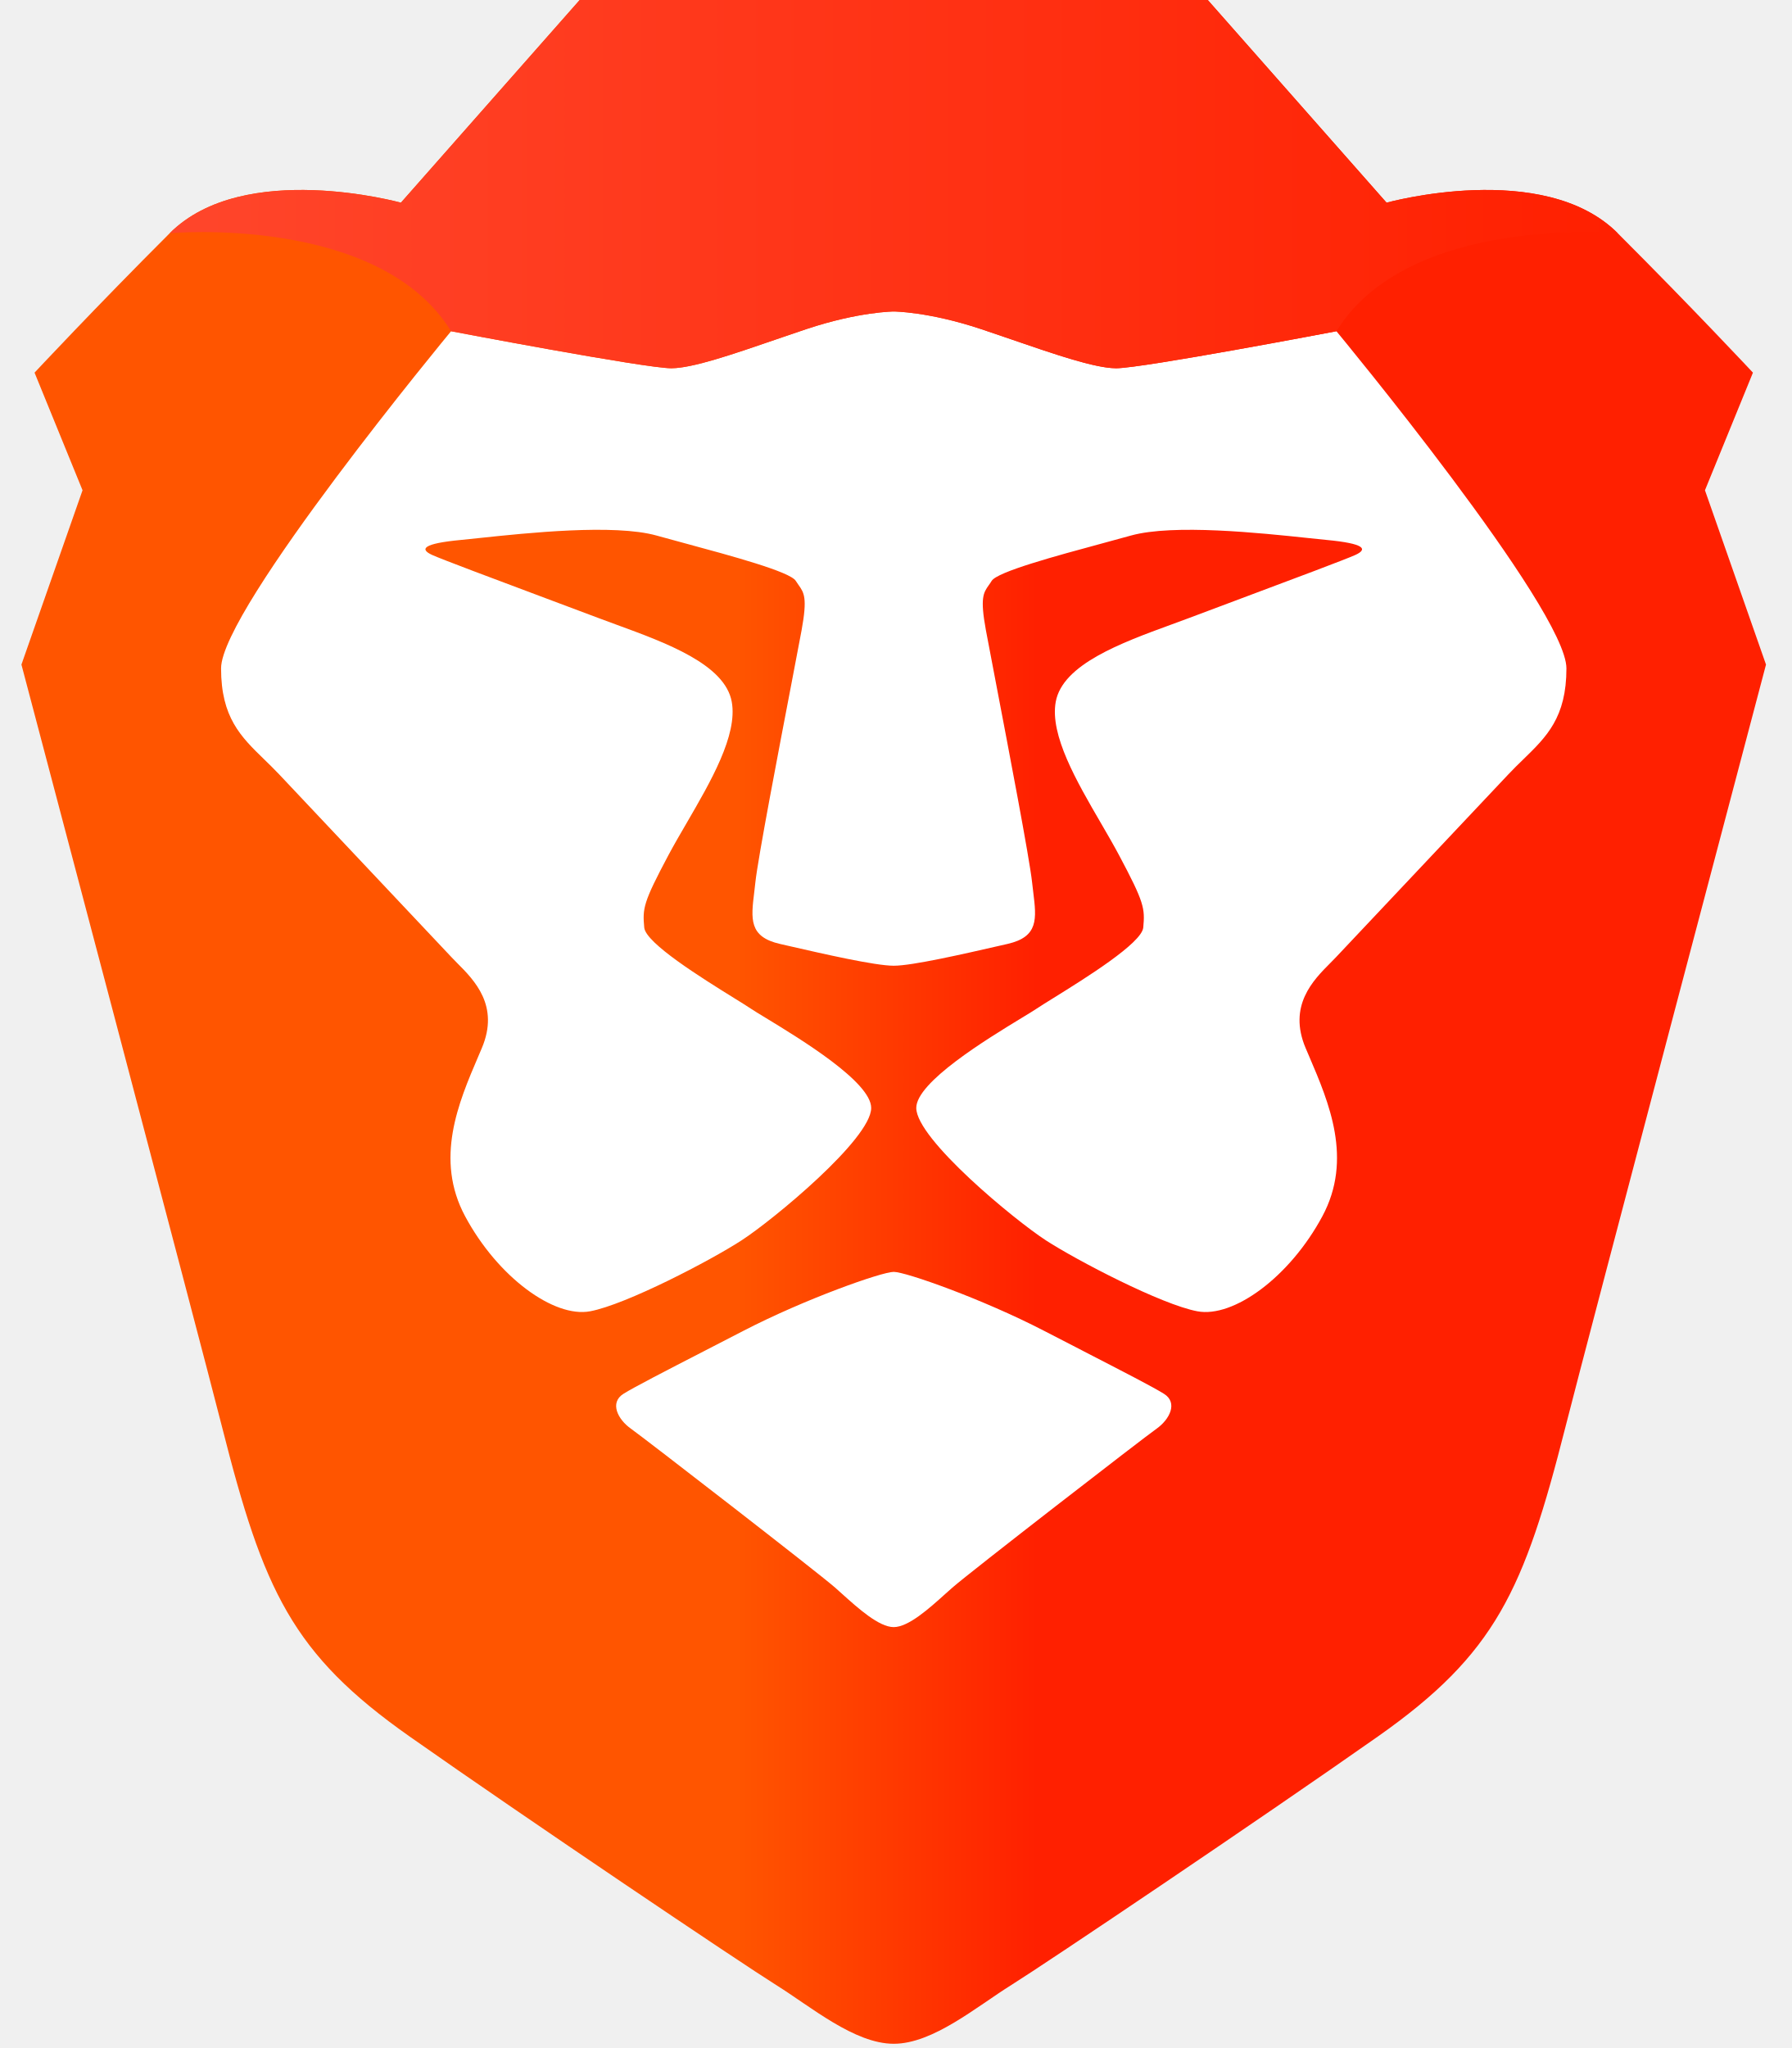
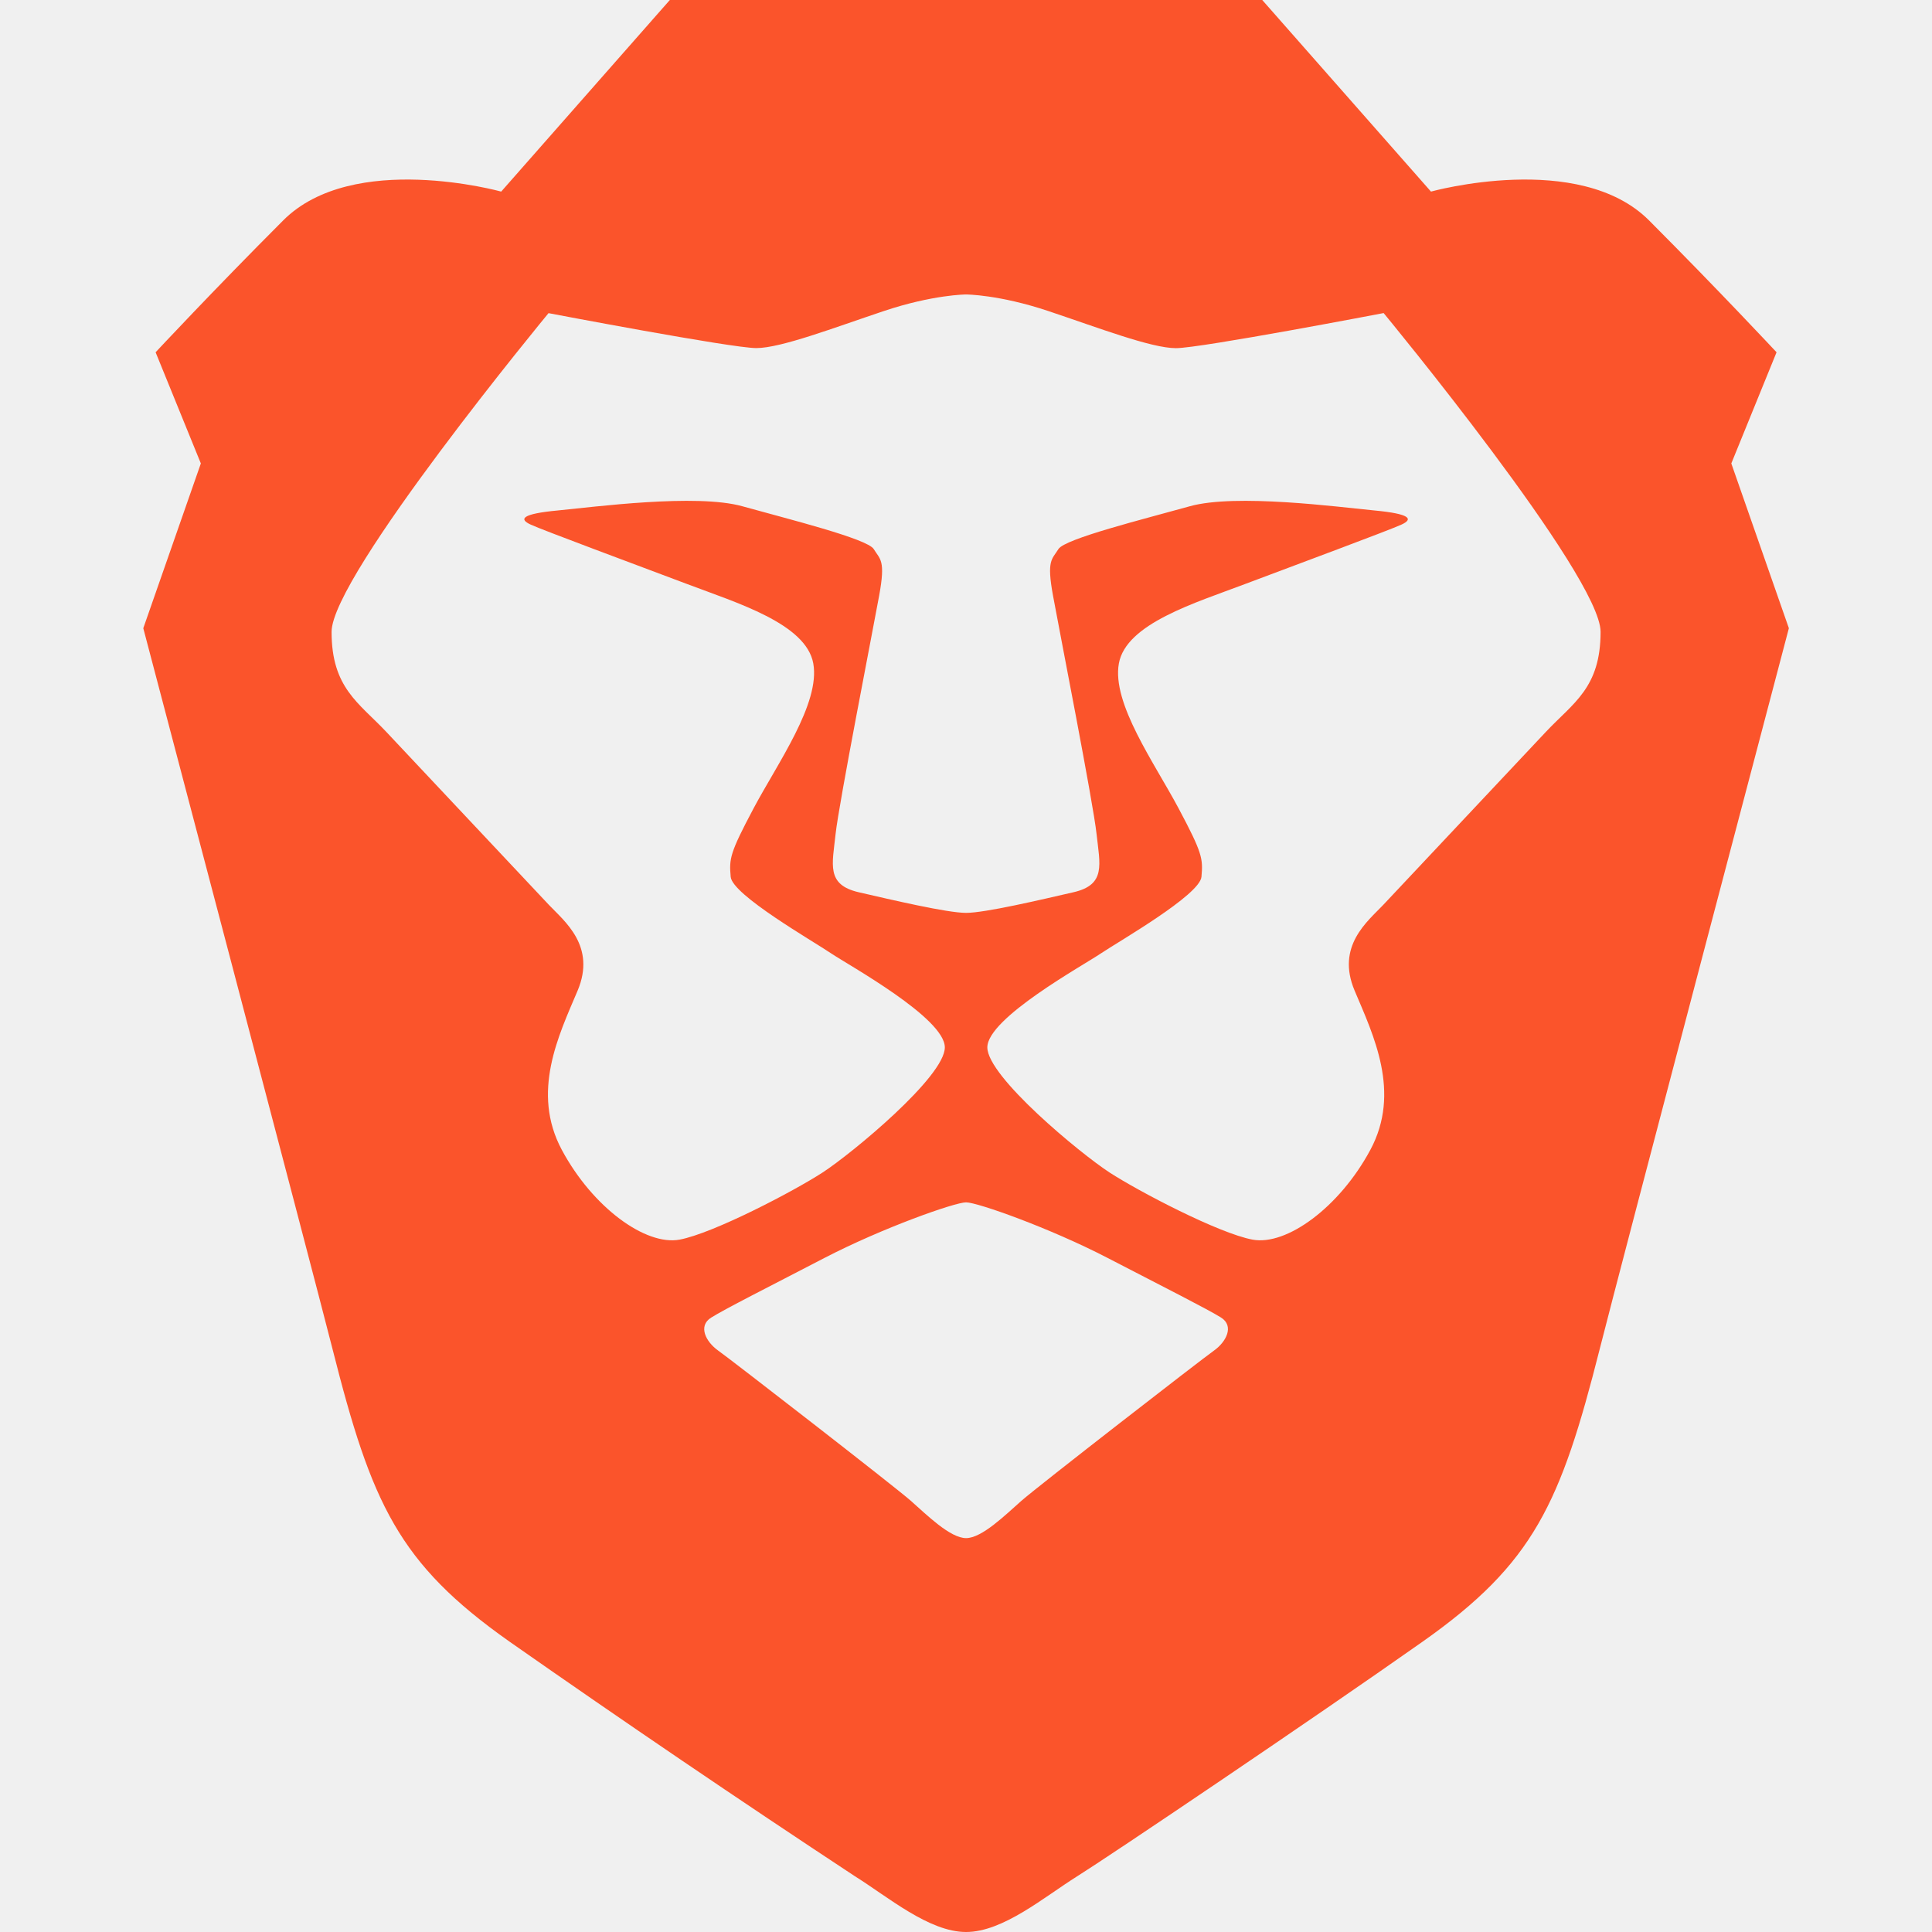
- <svg xmlns="http://www.w3.org/2000/svg" width="56" height="64" viewBox="0 0 56 64" fill="none">
-   <path fill-rule="evenodd" clip-rule="evenodd" d="M53.292 15.321l1.5-3.676s-1.909-2.043-4.227-4.358c-2.317-2.315-7.225-.953-7.225-.953L37.751 0H18.12l-5.589 6.334s-4.908-1.362-7.225.953C2.988 9.602 1.08 11.645 1.08 11.645l1.5 3.676-1.91 5.447s5.614 21.236 6.272 23.83c1.295 5.106 2.181 7.08 5.862 9.668 3.68 2.587 10.36 7.08 11.45 7.762 1.091.68 2.455 1.84 3.682 1.84 1.227 0 2.59-1.16 3.68-1.84 1.091-.681 7.77-5.175 11.452-7.762 3.68-2.587 4.567-4.562 5.862-9.668.657-2.594 6.27-23.83 6.27-23.83l-1.908-5.447z" fill="url(#paint0_linear)" />
-   <path fill-rule="evenodd" clip-rule="evenodd" d="M34.888 11.508c.818 0 6.885-1.157 6.885-1.157s7.189 8.68 7.189 10.536c0 1.534-.619 2.134-1.347 2.842-.152.148-.31.3-.467.468l-5.39 5.717a9.42 9.42 0 01-.176.18c-.538.54-1.33 1.336-.772 2.658l.115.269c.613 1.432 1.37 3.2.407 4.99-1.025 1.906-2.78 3.178-3.905 2.967-1.124-.21-3.766-1.589-4.737-2.218-.971-.63-4.05-3.166-4.05-4.137 0-.809 2.214-2.155 3.29-2.81.214-.13.383-.232.48-.298.111-.075.297-.19.526-.332.981-.61 2.754-1.71 2.799-2.197.055-.602.034-.778-.758-2.264-.168-.316-.365-.654-.568-1.004-.754-1.295-1.598-2.745-1.41-3.784.21-1.173 2.05-1.845 3.608-2.415.194-.07.385-.14.567-.209l1.623-.609c1.556-.582 3.284-1.229 3.57-1.36.394-.181.292-.355-.903-.468a54.655 54.655 0 01-.58-.06c-1.48-.157-4.209-.446-5.535-.077-.261.073-.553.152-.86.235-1.49.403-3.317.897-3.493 1.182-.03.05-.06.093-.089.133-.168.238-.277.394-.091 1.406.055.302.169.895.31 1.629.41 2.148 1.053 5.498 1.134 6.25.011.106.024.207.036.305.103.84.171 1.399-.805 1.622l-.255.058c-1.102.252-2.717.623-3.3.623-.584 0-2.2-.37-3.302-.623l-.254-.058c-.976-.223-.907-.782-.804-1.622.012-.098.024-.2.035-.305.081-.753.725-4.112 1.137-6.259.14-.73.253-1.32.308-1.62.185-1.012.076-1.168-.092-1.406a3.743 3.743 0 01-.09-.133c-.174-.285-2-.779-3.491-1.182-.307-.083-.6-.162-.86-.235-1.327-.37-4.055-.08-5.535.077-.226.024-.422.045-.58.06-1.196.113-1.297.287-.903.468.285.131 2.013.778 3.568 1.36.597.223 1.17.437 1.624.609.183.069.373.138.568.21 1.558.57 3.398 1.241 3.608 2.414.187 1.039-.657 2.489-1.41 3.784-.204.35-.4.688-.569 1.004-.791 1.486-.812 1.662-.757 2.264.044.488 1.816 1.587 2.798 2.197.229.142.415.257.526.332.098.066.266.168.48.298 1.076.654 3.29 2 3.29 2.81 0 .97-3.078 3.507-4.05 4.137-.97.63-3.612 2.008-4.737 2.218-1.124.21-2.88-1.061-3.904-2.966-.963-1.791-.207-3.559.406-4.99l.115-.27c.559-1.322-.233-2.118-.772-2.658a9.377 9.377 0 01-.175-.18l-5.39-5.717c-.158-.167-.316-.32-.468-.468-.728-.707-1.346-1.308-1.346-2.842 0-1.855 7.189-10.536 7.189-10.536s6.066 1.157 6.884 1.157c.653 0 1.913-.433 3.227-.885.333-.114.669-.23 1-.34 1.635-.545 2.726-.549 2.726-.549s1.09.004 2.726.549c.33.11.667.226 1 .34 1.313.452 2.574.885 3.226.885zm-1.041 30.706c1.282.66 2.192 1.128 2.536 1.343.445.278.174.803-.232 1.09-.405.285-5.853 4.499-6.381 4.965l-.215.191c-.509.459-1.159 1.044-1.62 1.044-.46 0-1.11-.586-1.62-1.044l-.213-.191c-.53-.466-5.977-4.68-6.382-4.966-.405-.286-.677-.81-.232-1.09.344-.214 1.255-.683 2.539-1.344l1.22-.629c1.92-.992 4.315-1.837 4.689-1.837.373 0 2.767.844 4.689 1.837.436.226.845.437 1.222.63z" fill="#fff" />
-   <path fill-rule="evenodd" clip-rule="evenodd" d="M43.34 6.334L37.751 0H18.12l-5.589 6.334s-4.908-1.362-7.225.953c0 0 6.544-.59 8.793 3.064 0 0 6.066 1.157 6.884 1.157.818 0 2.59-.68 4.226-1.225 1.636-.545 2.727-.549 2.727-.549s1.09.004 2.726.549 3.408 1.225 4.226 1.225c.818 0 6.885-1.157 6.885-1.157 2.249-3.654 8.792-3.064 8.792-3.064-2.317-2.315-7.225-.953-7.225-.953z" fill="url(#paint1_linear)" />
-   <defs>
-     <linearGradient id="paint0_linear" x1=".671" y1="64.319" x2="55.2" y2="64.319" gradientUnits="userSpaceOnUse">
-       <stop stop-color="#F50" />
-       <stop offset=".41" stop-color="#F50" />
-       <stop offset=".582" stop-color="#FF2000" />
-       <stop offset="1" stop-color="#FF2000" />
-     </linearGradient>
-     <linearGradient id="paint1_linear" x1="6.278" y1="11.466" x2="50.565" y2="11.466" gradientUnits="userSpaceOnUse">
-       <stop stop-color="#FF452A" />
-       <stop offset="1" stop-color="#FF2000" />
-     </linearGradient>
-   </defs>
+ <svg xmlns="http://www.w3.org/2000/svg" fill="#FB542B" role="img" viewBox="0 0 24 24">
+   <path d="M15.68 0l2.096 2.38s1.84-.512 2.709.358c.868.87 1.584 1.638 1.584 1.638l-.562 1.381.715 2.047s-2.104 7.98-2.35 8.955c-.486 1.919-.818 2.66-2.198 3.633-1.38.972-3.884 2.66-4.293 2.916-.409.256-.92.692-1.38.692-.46 0-.97-.436-1.38-.692a185.796 185.796 0 01-4.293-2.916c-1.38-.973-1.712-1.714-2.197-3.633-.247-.975-2.351-8.955-2.351-8.955l.715-2.047-.562-1.381s.716-.768 1.585-1.638c.868-.87 2.708-.358 2.708-.358L8.321 0h7.36zm-3.679 14.936c-.14 0-1.038.317-1.758.69-.72.373-1.242.637-1.409.742-.167.104-.065.301.087.409.152.107 2.194 1.69 2.393 1.866.198.175.489.464.687.464.198 0 .49-.29.688-.464.198-.175 2.24-1.759 2.392-1.866.152-.108.254-.305.087-.41-.167-.104-.689-.368-1.41-.741-.72-.373-1.617-.69-1.757-.69zm0-11.278s-.409.001-1.022.206-1.278.46-1.584.46c-.307 0-2.581-.434-2.581-.434S4.119 7.152 4.119 7.849c0 .697.339.881.68 1.243l2.02 2.149c.192.203.59.511.356 1.066-.235.555-.58 1.26-.196 1.977.384.716 1.042 1.194 1.464 1.115.421-.08 1.412-.598 1.776-.834.364-.237 1.518-1.19 1.518-1.554 0-.365-1.193-1.02-1.413-1.168-.22-.15-1.226-.725-1.247-.95-.02-.227-.012-.293.284-.851.297-.559.831-1.304.742-1.8-.089-.495-.95-.753-1.565-.986-.615-.232-1.799-.671-1.947-.74-.148-.068-.11-.133.339-.175.448-.043 1.719-.212 2.292-.052.573.16 1.552.403 1.632.532.079.13.149.134.067.579-.081.445-.5 2.581-.541 2.96-.04.38-.12.63.288.724.409.094 1.097.256 1.333.256s.924-.162 1.333-.256c.408-.093.329-.344.288-.723-.04-.38-.46-2.516-.541-2.961-.082-.445-.012-.45.067-.579.08-.129 1.059-.372 1.632-.532.573-.16 1.845.009 2.292.052.449.042.487.107.339.175-.148.069-1.332.508-1.947.74-.615.233-1.476.49-1.565.986-.09.496.445 1.241.742 1.8.297.558.304.624.284.85-.02.226-1.026.802-1.247.95-.22.15-1.413.804-1.413 1.169 0 .364 1.154 1.317 1.518 1.554.364.236 1.355.755 1.776.834.422.079 1.08-.4 1.464-1.115.384-.716.039-1.422-.195-1.977-.235-.555.163-.863.355-1.066l2.02-2.149c.341-.362.68-.546.68-1.243 0-.697-2.695-3.96-2.695-3.96s-2.274.436-2.58.436c-.307 0-.972-.256-1.585-.461-.613-.205-1.022-.206-1.022-.206z" />
</svg>
